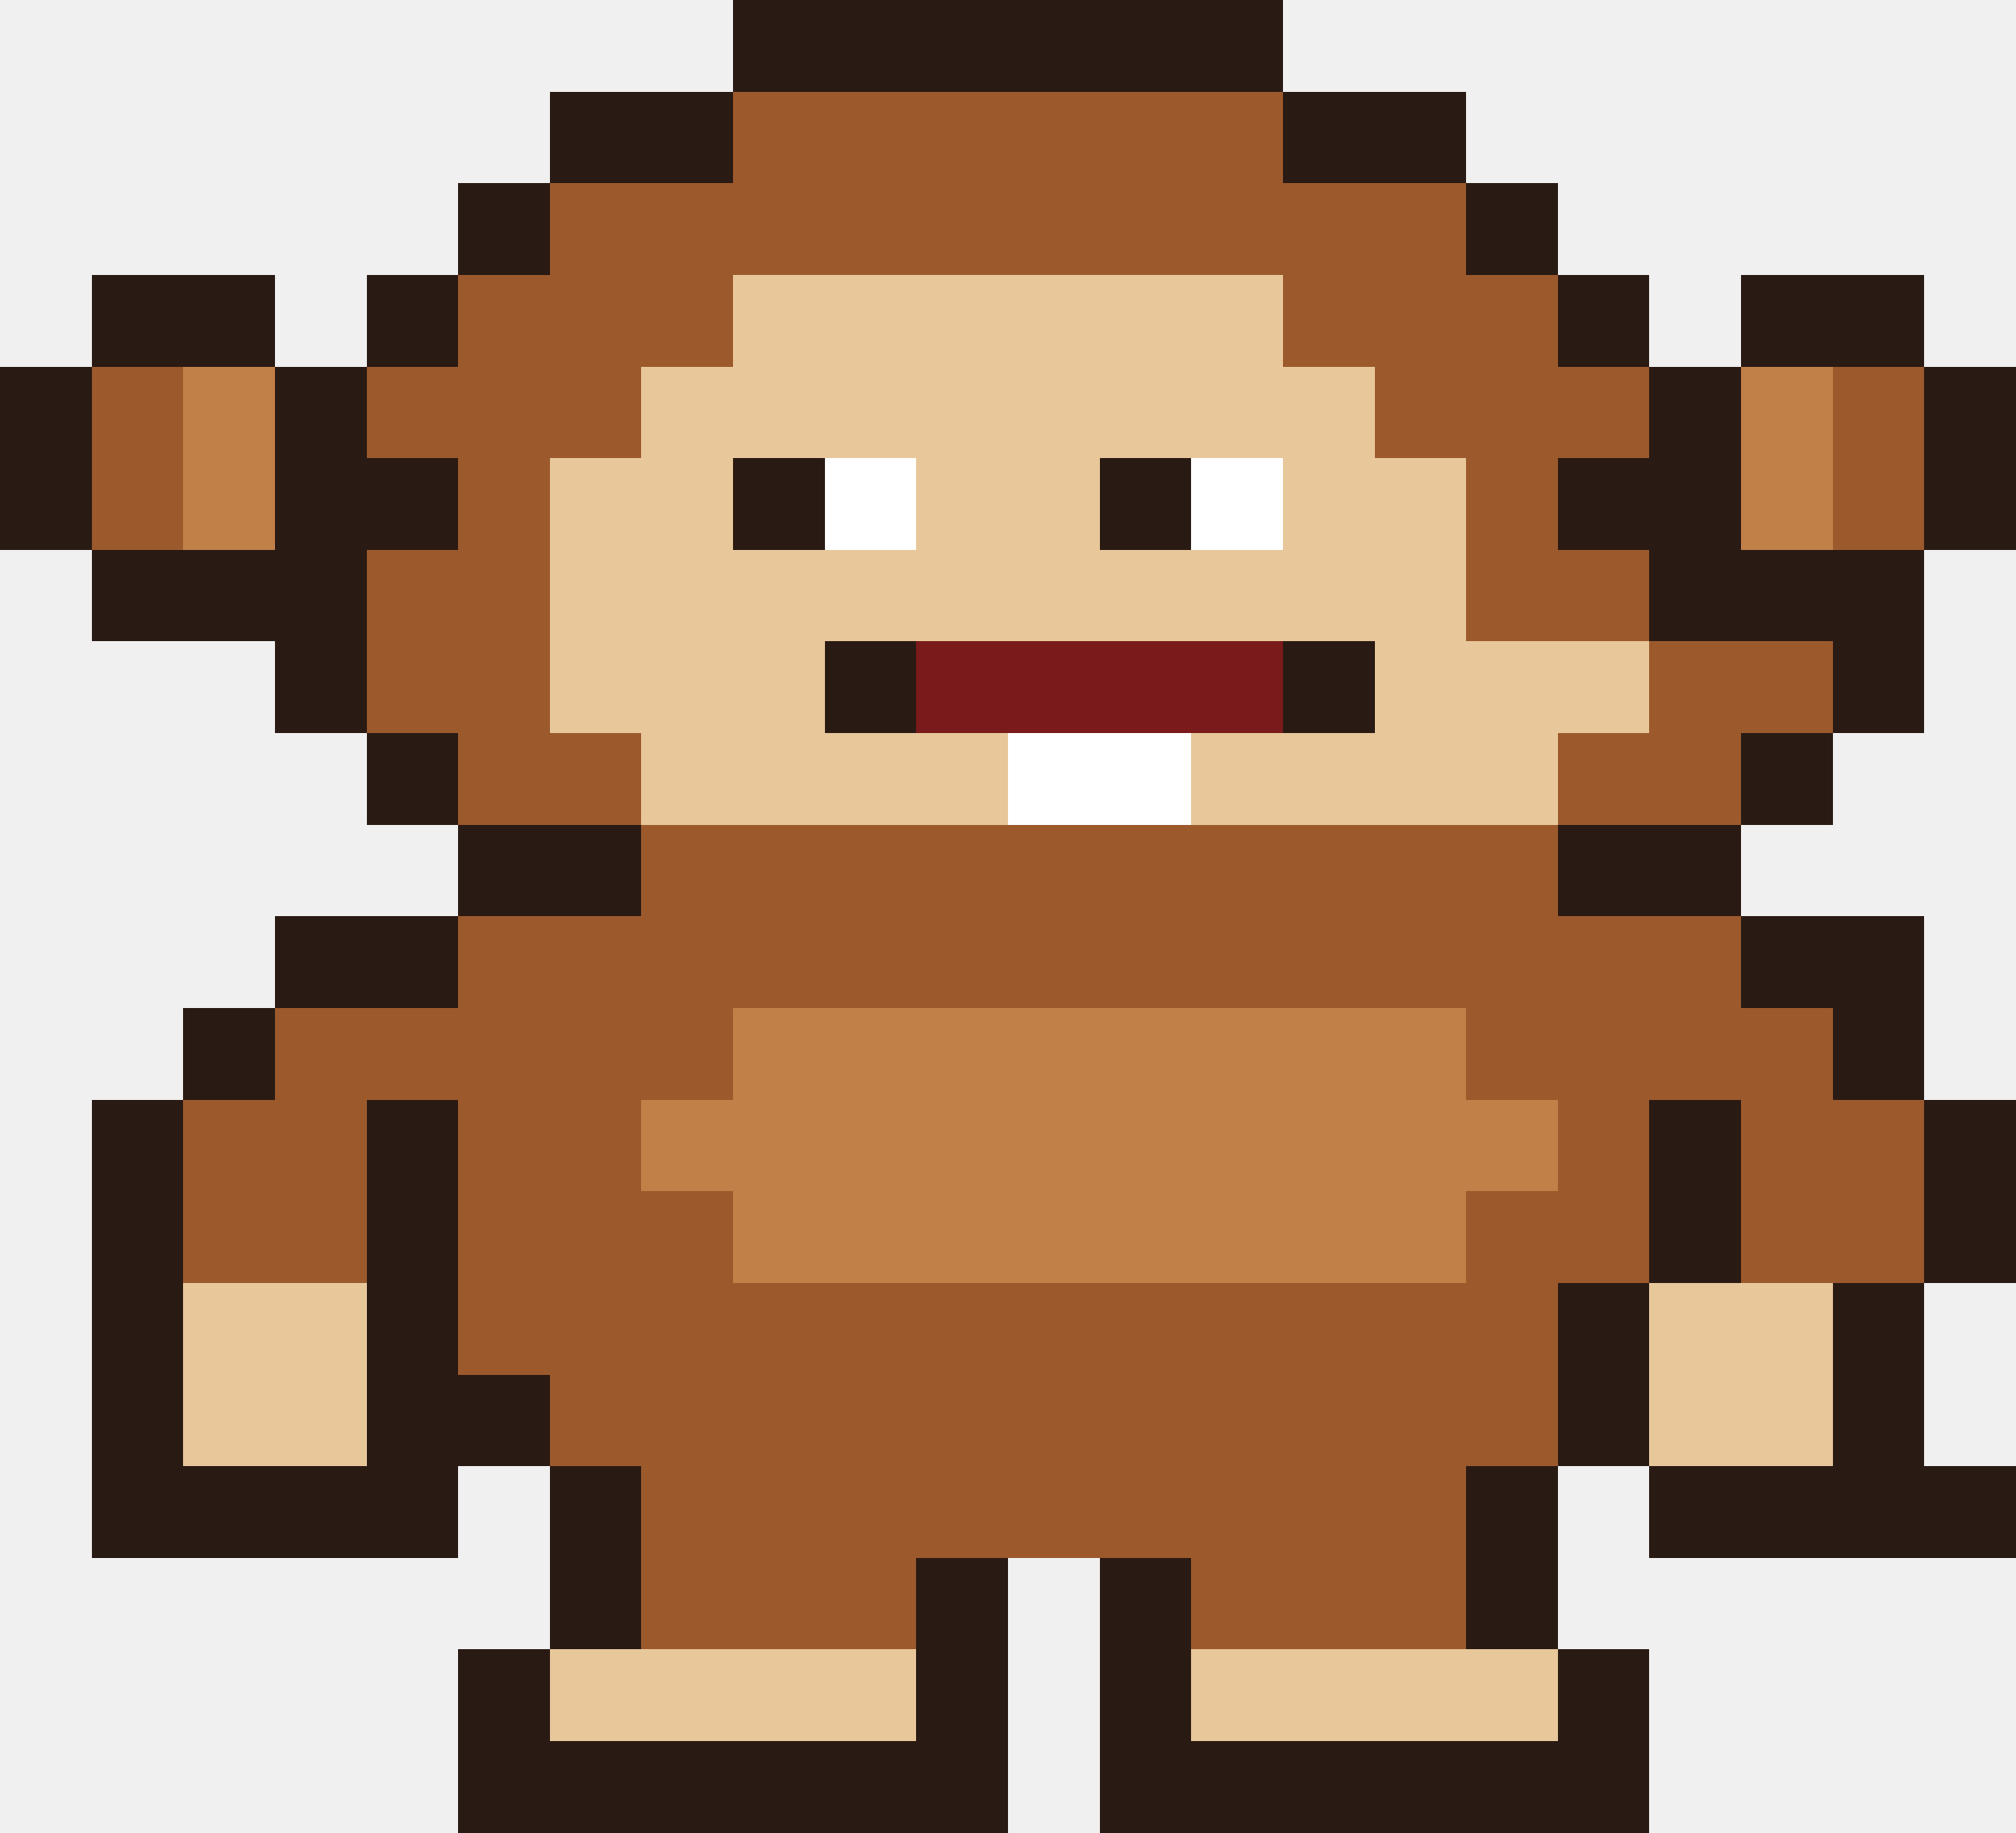
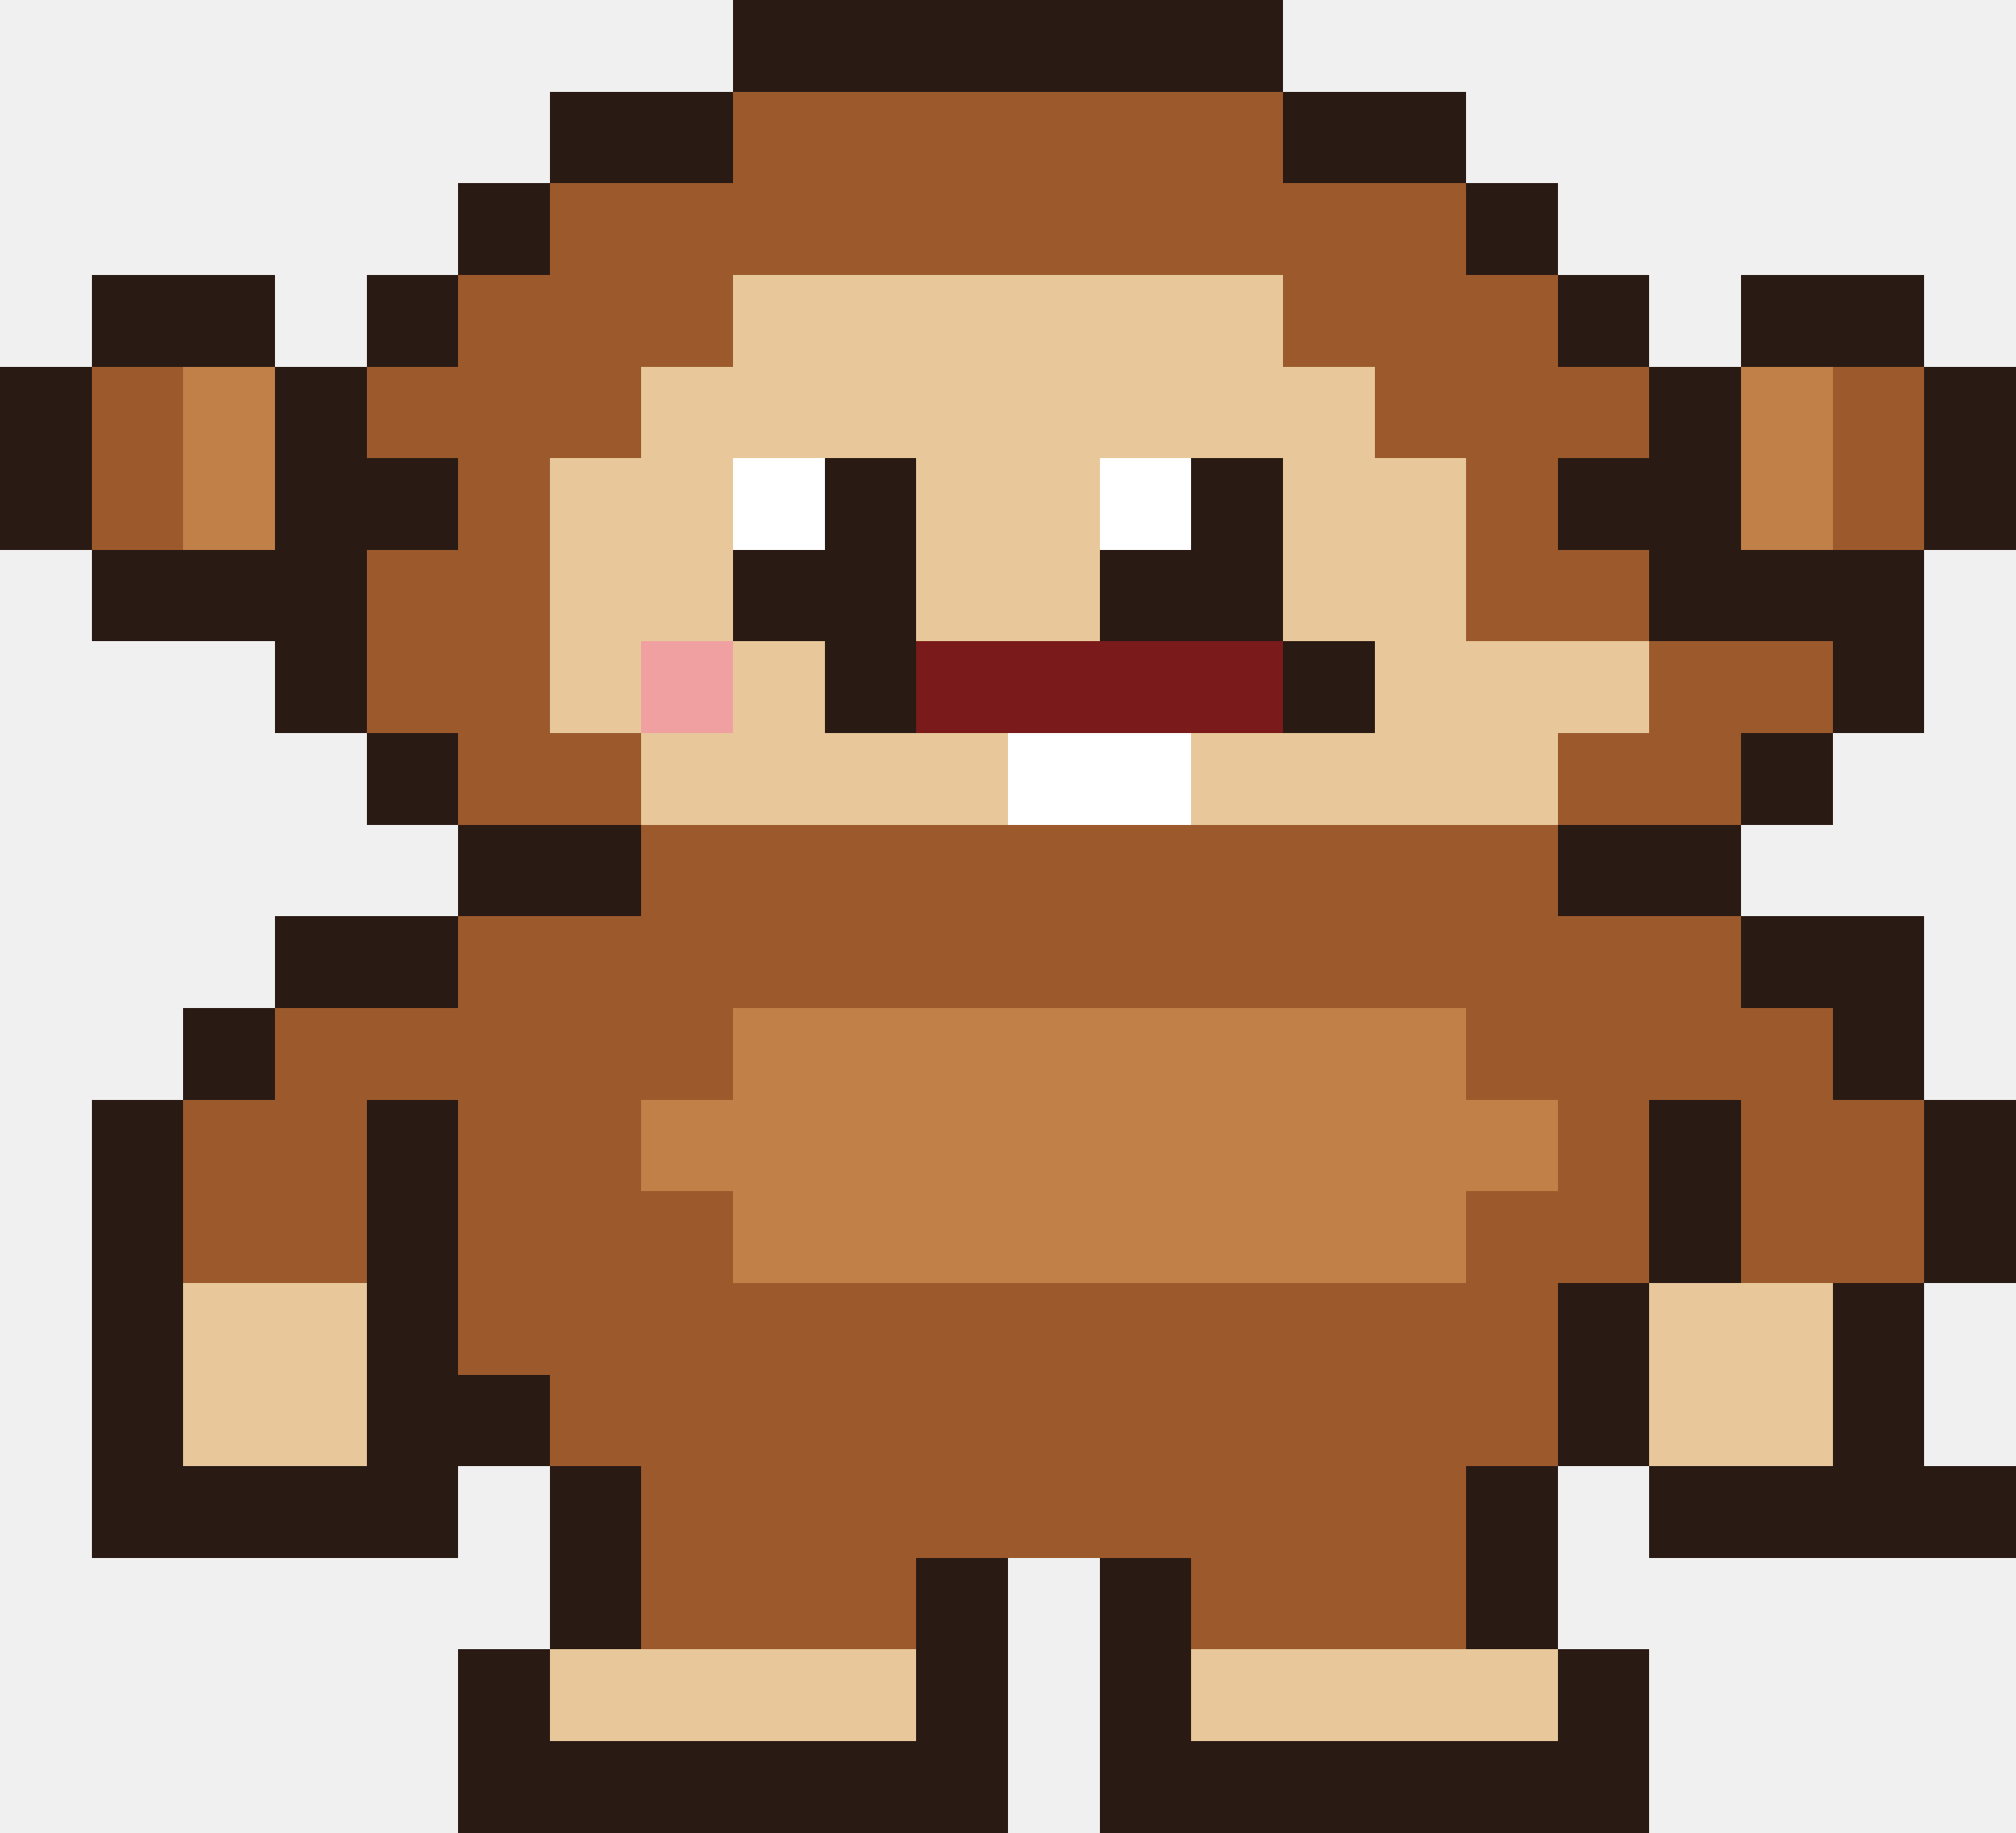
<svg xmlns="http://www.w3.org/2000/svg" width="22" height="20" viewBox="0 0 22 20" shape-rendering="crispEdges">
  <rect x="8" y="0" width="6" height="1" fill="#2a1a14" />
  <rect x="6" y="1" width="2" height="1" fill="#2a1a14" />
  <rect x="8" y="1" width="6" height="1" fill="#9c5a2c" />
  <rect x="14" y="1" width="2" height="1" fill="#2a1a14" />
  <rect x="5" y="2" width="1" height="1" fill="#2a1a14" />
  <rect x="6" y="2" width="10" height="1" fill="#9c5a2c" />
  <rect x="16" y="2" width="1" height="1" fill="#2a1a14" />
  <rect x="1" y="3" width="2" height="1" fill="#2a1a14" />
  <rect x="4" y="3" width="1" height="1" fill="#2a1a14" />
  <rect x="5" y="3" width="3" height="1" fill="#9c5a2c" />
  <rect x="8" y="3" width="6" height="1" fill="#e8c89a" />
  <rect x="14" y="3" width="3" height="1" fill="#9c5a2c" />
  <rect x="17" y="3" width="1" height="1" fill="#2a1a14" />
  <rect x="19" y="3" width="2" height="1" fill="#2a1a14" />
  <rect x="0" y="4" width="1" height="1" fill="#2a1a14" />
  <rect x="1" y="4" width="1" height="1" fill="#9c5a2c" />
  <rect x="2" y="4" width="1" height="1" fill="#c08048" />
  <rect x="3" y="4" width="1" height="1" fill="#2a1a14" />
  <rect x="4" y="4" width="3" height="1" fill="#9c5a2c" />
  <rect x="7" y="4" width="8" height="1" fill="#e8c89a" />
  <rect x="15" y="4" width="3" height="1" fill="#9c5a2c" />
  <rect x="18" y="4" width="1" height="1" fill="#2a1a14" />
  <rect x="19" y="4" width="1" height="1" fill="#c08048" />
  <rect x="20" y="4" width="1" height="1" fill="#9c5a2c" />
  <rect x="21" y="4" width="1" height="1" fill="#2a1a14" />
  <rect x="0" y="5" width="1" height="1" fill="#2a1a14" />
  <rect x="1" y="5" width="1" height="1" fill="#9c5a2c" />
  <rect x="2" y="5" width="1" height="1" fill="#c08048" />
  <rect x="3" y="5" width="2" height="1" fill="#2a1a14" />
  <rect x="5" y="5" width="1" height="1" fill="#9c5a2c" />
  <rect x="6" y="5" width="2" height="1" fill="#e8c89a" />
-   <rect x="8" y="5" width="1" height="1" fill="#2a1a14" />
-   <rect x="9" y="5" width="1" height="1" fill="#ffffff" />
+   <rect x="8" y="5" width="1" height="1" fill="#ffffff" />
+   <rect x="9" y="5" width="1" height="1" fill="#2a1a14" />
  <rect x="10" y="5" width="2" height="1" fill="#e8c89a" />
-   <rect x="12" y="5" width="1" height="1" fill="#2a1a14" />
-   <rect x="13" y="5" width="1" height="1" fill="#ffffff" />
+   <rect x="12" y="5" width="1" height="1" fill="#ffffff" />
+   <rect x="13" y="5" width="1" height="1" fill="#2a1a14" />
  <rect x="14" y="5" width="2" height="1" fill="#e8c89a" />
  <rect x="16" y="5" width="1" height="1" fill="#9c5a2c" />
  <rect x="17" y="5" width="2" height="1" fill="#2a1a14" />
  <rect x="19" y="5" width="1" height="1" fill="#c08048" />
  <rect x="20" y="5" width="1" height="1" fill="#9c5a2c" />
  <rect x="21" y="5" width="1" height="1" fill="#2a1a14" />
  <rect x="1" y="6" width="3" height="1" fill="#2a1a14" />
  <rect x="4" y="6" width="2" height="1" fill="#9c5a2c" />
-   <rect x="6" y="6" width="10" height="1" fill="#e8c89a" />
+   <rect x="6" y="6" width="2" height="1" fill="#e8c89a" />
+   <rect x="8" y="6" width="2" height="1" fill="#2a1a14" />
+   <rect x="10" y="6" width="2" height="1" fill="#e8c89a" />
+   <rect x="12" y="6" width="2" height="1" fill="#2a1a14" />
+   <rect x="14" y="6" width="2" height="1" fill="#e8c89a" />
  <rect x="16" y="6" width="2" height="1" fill="#9c5a2c" />
  <rect x="18" y="6" width="3" height="1" fill="#2a1a14" />
  <rect x="3" y="7" width="1" height="1" fill="#2a1a14" />
  <rect x="4" y="7" width="2" height="1" fill="#9c5a2c" />
-   <rect x="6" y="7" width="3" height="1" fill="#e8c89a" />
+   <rect x="6" y="7" width="1" height="1" fill="#e8c89a" />
+   <rect x="7" y="7" width="1" height="1" fill="#f0a0a0" />
+   <rect x="8" y="7" width="1" height="1" fill="#e8c89a" />
  <rect x="9" y="7" width="1" height="1" fill="#2a1a14" />
  <rect x="10" y="7" width="4" height="1" fill="#7a1a1a" />
  <rect x="14" y="7" width="1" height="1" fill="#2a1a14" />
  <rect x="15" y="7" width="3" height="1" fill="#e8c89a" />
  <rect x="18" y="7" width="2" height="1" fill="#9c5a2c" />
  <rect x="20" y="7" width="1" height="1" fill="#2a1a14" />
  <rect x="4" y="8" width="1" height="1" fill="#2a1a14" />
  <rect x="5" y="8" width="2" height="1" fill="#9c5a2c" />
  <rect x="7" y="8" width="4" height="1" fill="#e8c89a" />
  <rect x="11" y="8" width="2" height="1" fill="#ffffff" />
  <rect x="13" y="8" width="4" height="1" fill="#e8c89a" />
  <rect x="17" y="8" width="2" height="1" fill="#9c5a2c" />
  <rect x="19" y="8" width="1" height="1" fill="#2a1a14" />
  <rect x="5" y="9" width="2" height="1" fill="#2a1a14" />
  <rect x="7" y="9" width="10" height="1" fill="#9c5a2c" />
  <rect x="17" y="9" width="2" height="1" fill="#2a1a14" />
  <rect x="3" y="10" width="2" height="1" fill="#2a1a14" />
  <rect x="5" y="10" width="14" height="1" fill="#9c5a2c" />
  <rect x="19" y="10" width="2" height="1" fill="#2a1a14" />
  <rect x="2" y="11" width="1" height="1" fill="#2a1a14" />
  <rect x="3" y="11" width="5" height="1" fill="#9c5a2c" />
  <rect x="8" y="11" width="8" height="1" fill="#c08048" />
  <rect x="16" y="11" width="4" height="1" fill="#9c5a2c" />
  <rect x="20" y="11" width="1" height="1" fill="#2a1a14" />
  <rect x="1" y="12" width="1" height="1" fill="#2a1a14" />
  <rect x="2" y="12" width="2" height="1" fill="#9c5a2c" />
  <rect x="4" y="12" width="1" height="1" fill="#2a1a14" />
  <rect x="5" y="12" width="2" height="1" fill="#9c5a2c" />
  <rect x="7" y="12" width="10" height="1" fill="#c08048" />
  <rect x="17" y="12" width="1" height="1" fill="#9c5a2c" />
  <rect x="18" y="12" width="1" height="1" fill="#2a1a14" />
  <rect x="19" y="12" width="2" height="1" fill="#9c5a2c" />
  <rect x="21" y="12" width="1" height="1" fill="#2a1a14" />
  <rect x="1" y="13" width="1" height="1" fill="#2a1a14" />
  <rect x="2" y="13" width="2" height="1" fill="#9c5a2c" />
  <rect x="4" y="13" width="1" height="1" fill="#2a1a14" />
  <rect x="5" y="13" width="3" height="1" fill="#9c5a2c" />
  <rect x="8" y="13" width="8" height="1" fill="#c08048" />
  <rect x="16" y="13" width="2" height="1" fill="#9c5a2c" />
  <rect x="18" y="13" width="1" height="1" fill="#2a1a14" />
  <rect x="19" y="13" width="2" height="1" fill="#9c5a2c" />
  <rect x="21" y="13" width="1" height="1" fill="#2a1a14" />
  <rect x="1" y="14" width="1" height="1" fill="#2a1a14" />
  <rect x="2" y="14" width="2" height="1" fill="#e8c89a" />
  <rect x="4" y="14" width="1" height="1" fill="#2a1a14" />
  <rect x="5" y="14" width="12" height="1" fill="#9c5a2c" />
  <rect x="17" y="14" width="1" height="1" fill="#2a1a14" />
  <rect x="18" y="14" width="2" height="1" fill="#e8c89a" />
  <rect x="20" y="14" width="1" height="1" fill="#2a1a14" />
  <rect x="1" y="15" width="1" height="1" fill="#2a1a14" />
  <rect x="2" y="15" width="2" height="1" fill="#e8c89a" />
  <rect x="4" y="15" width="2" height="1" fill="#2a1a14" />
  <rect x="6" y="15" width="11" height="1" fill="#9c5a2c" />
  <rect x="17" y="15" width="1" height="1" fill="#2a1a14" />
  <rect x="18" y="15" width="2" height="1" fill="#e8c89a" />
  <rect x="20" y="15" width="1" height="1" fill="#2a1a14" />
  <rect x="1" y="16" width="4" height="1" fill="#2a1a14" />
  <rect x="6" y="16" width="1" height="1" fill="#2a1a14" />
  <rect x="7" y="16" width="9" height="1" fill="#9c5a2c" />
  <rect x="16" y="16" width="1" height="1" fill="#2a1a14" />
  <rect x="18" y="16" width="4" height="1" fill="#2a1a14" />
  <rect x="6" y="17" width="1" height="1" fill="#2a1a14" />
  <rect x="7" y="17" width="3" height="1" fill="#9c5a2c" />
  <rect x="10" y="17" width="1" height="1" fill="#2a1a14" />
  <rect x="12" y="17" width="1" height="1" fill="#2a1a14" />
  <rect x="13" y="17" width="3" height="1" fill="#9c5a2c" />
  <rect x="16" y="17" width="1" height="1" fill="#2a1a14" />
  <rect x="5" y="18" width="1" height="1" fill="#2a1a14" />
  <rect x="6" y="18" width="4" height="1" fill="#e8c89a" />
  <rect x="10" y="18" width="1" height="1" fill="#2a1a14" />
  <rect x="12" y="18" width="1" height="1" fill="#2a1a14" />
  <rect x="13" y="18" width="4" height="1" fill="#e8c89a" />
  <rect x="17" y="18" width="1" height="1" fill="#2a1a14" />
  <rect x="5" y="19" width="6" height="1" fill="#2a1a14" />
  <rect x="12" y="19" width="6" height="1" fill="#2a1a14" />
</svg>
